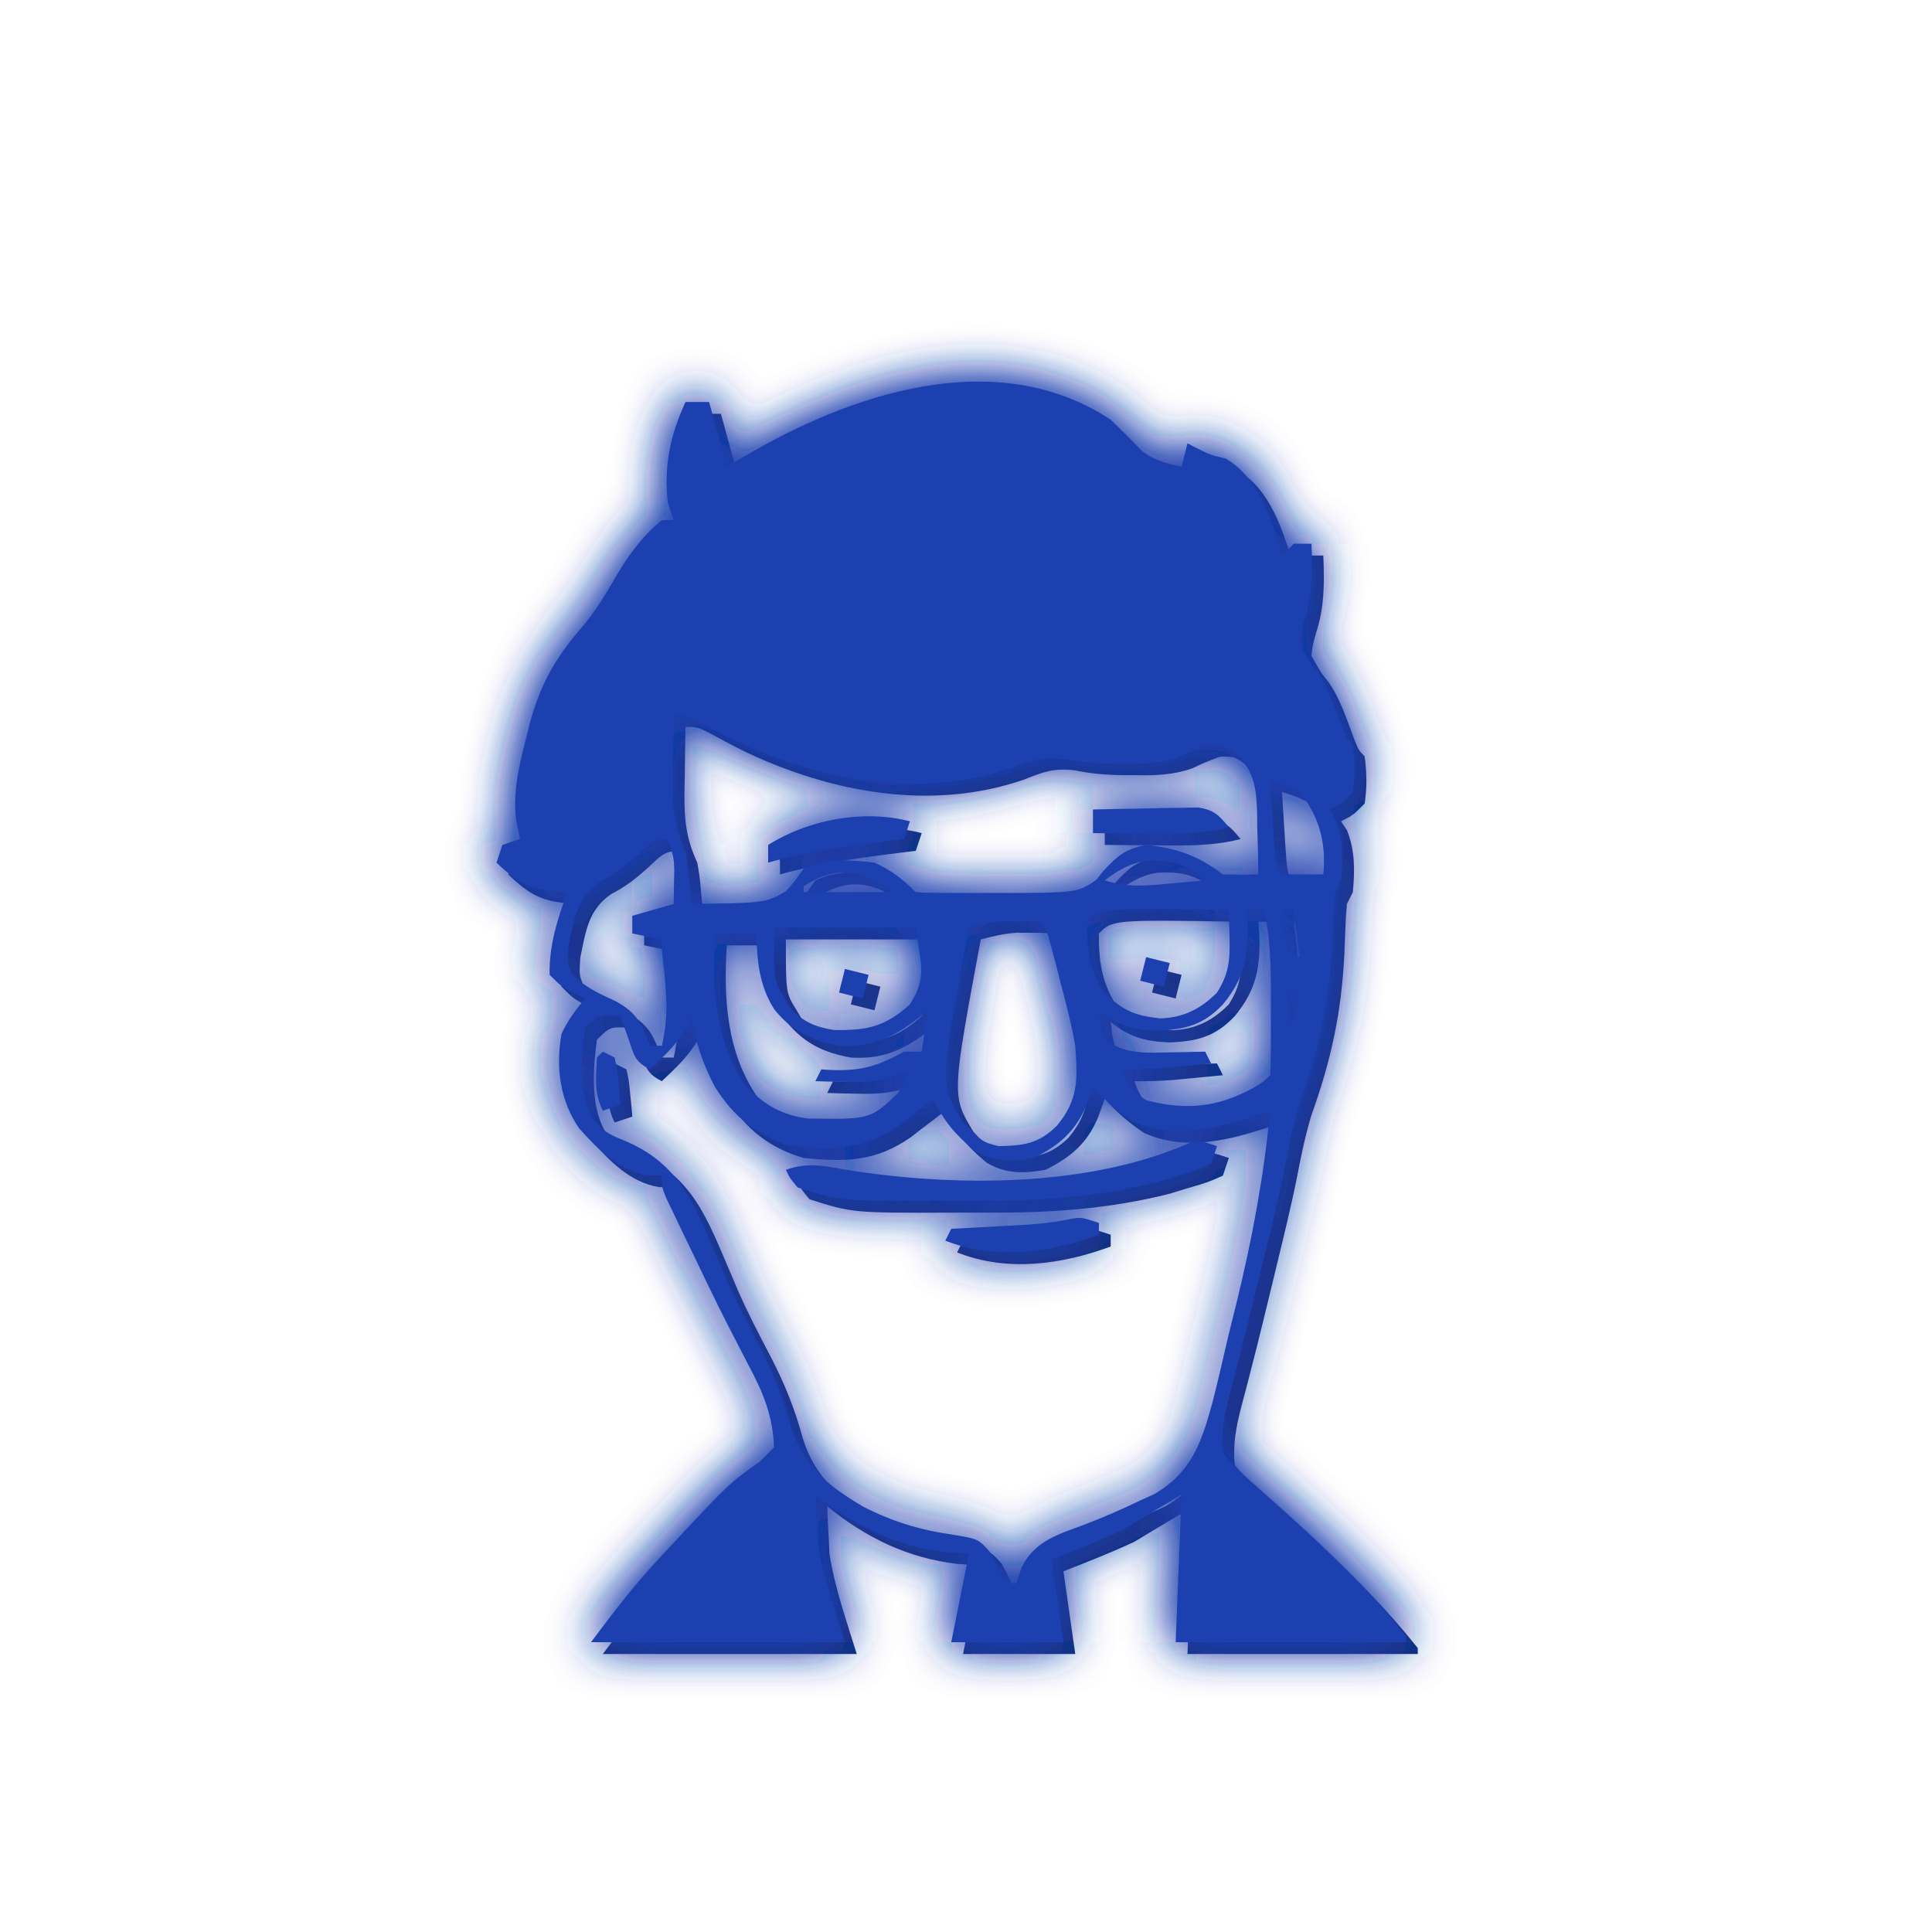
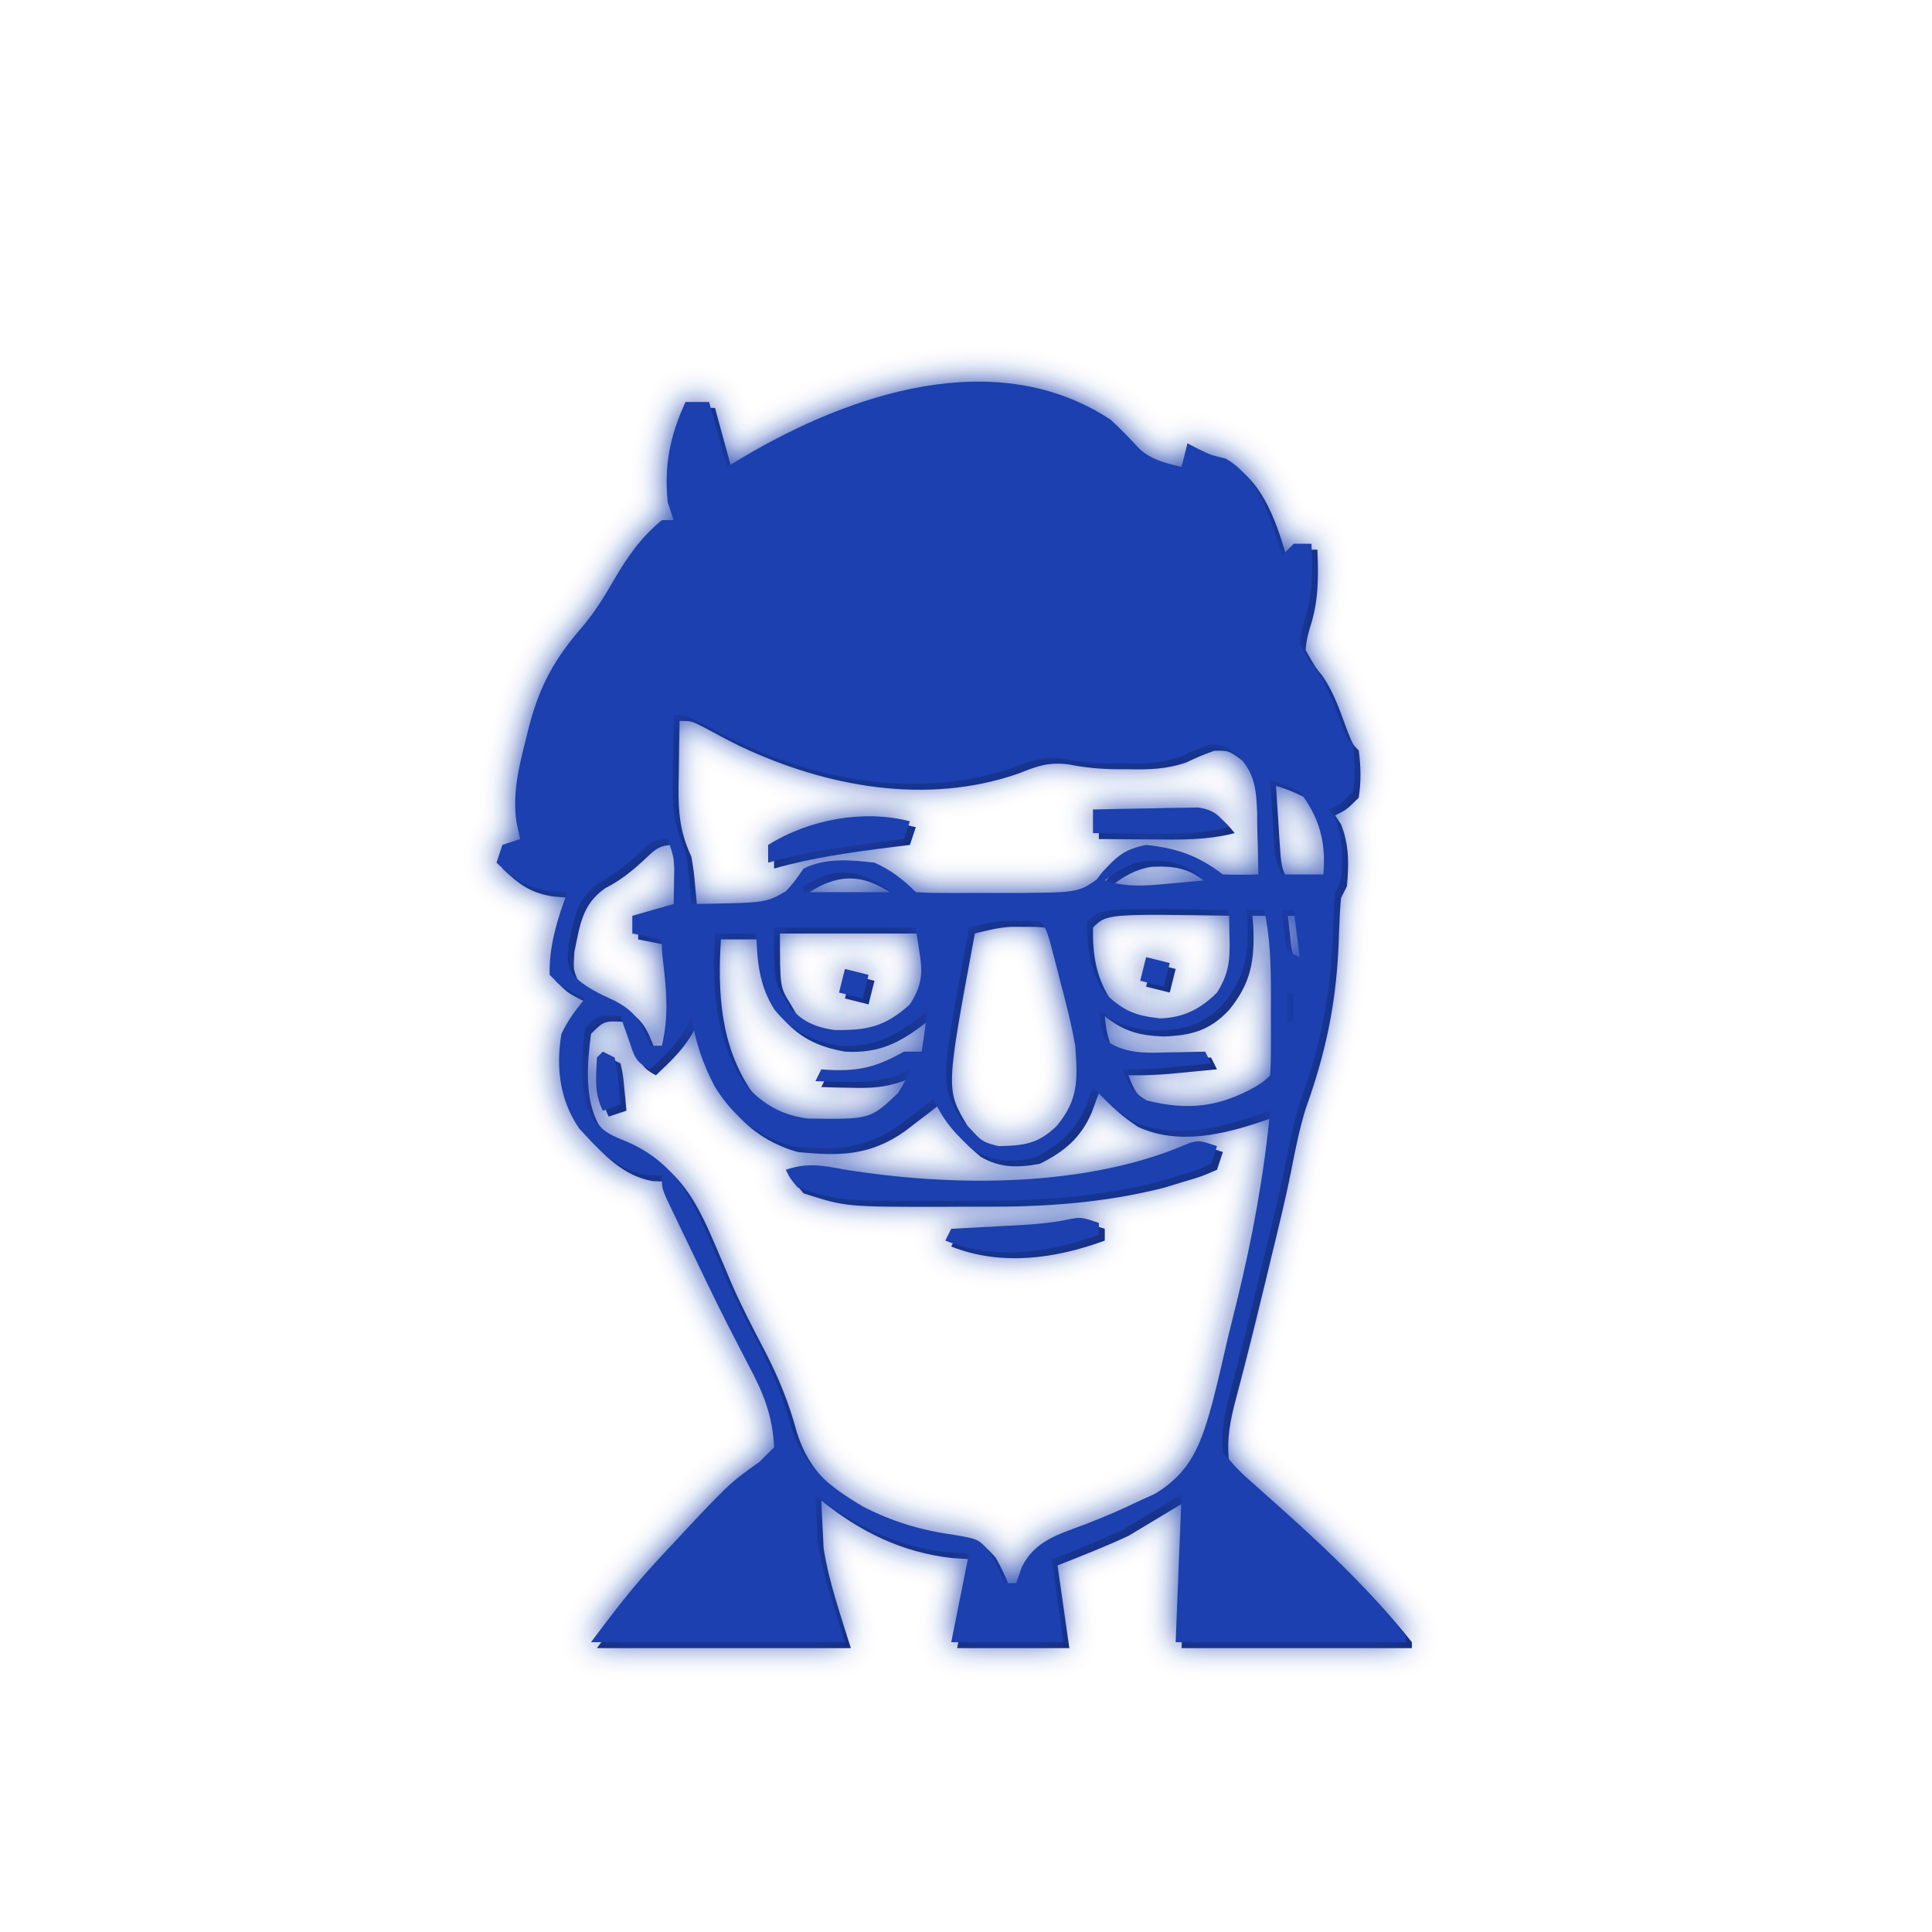
<svg xmlns="http://www.w3.org/2000/svg" version="1.1" width="229" height="229" viewBox="0 0 229 229">
  <defs>
    <filter id="glow">
-       <feGaussianBlur stdDeviation="4" result="blur" />
+       <feGaussianBlur stdDeviation="2.5" result="blur" />
      <feMerge>
-         <feMergeNode in="blur" />
        <feMergeNode in="blur" />
        <feMergeNode in="SourceGraphic" />
      </feMerge>
    </filter>
  </defs>
  <g transform="translate(34.35,34.35) scale(0.7)">
-     <g transform="translate(2,2)">
+     <g transform="translate(1,1)">
      <path d="M0 0 C1.594 1.498 3.067 3.062 4.547 4.672 C6.82 6.75 9.036 7.294 12 8 C12.33 6.68 12.66 5.36 13 4 C13.557 4.289 14.114 4.577 14.688 4.875 C17 6 17 6 19.438 6.562 C25.017 9.692 27.326 17.066 29 23 C29.66 22.34 30.32 21.68 31 21 C31.99 21 32.98 21 34 21 C34.194 25.656 34.216 29.729 32.75 34.188 C32.195 36.176 32.195 36.176 32 38 C33.625 40.875 33.625 40.875 34.777 42.285 C36.863 45.211 37.913 48.58 39.168 51.926 C40 54 40 54 41 55 C41.37 57.704 41.417 60.302 41 63 C39 65 39 65 37 66 C37.33 66.495 37.66 66.99 38 67.5 C39.392 70.98 39.345 74.29 39 78 C38.67 78.66 38.34 79.32 38 80 C37.873 81.268 37.798 82.542 37.754 83.816 C37.723 84.576 37.691 85.336 37.659 86.119 C37.627 86.925 37.595 87.732 37.562 88.562 C37.084 98.337 35.321 106.492 32 115.715 C30.939 119.2 30.24 122.657 29.554 126.232 C28.554 131.229 27.326 136.173 26.125 141.125 C25.863 142.217 25.6 143.308 25.33 144.433 C24.156 149.299 22.969 154.161 21.719 159.008 C21.532 159.736 21.345 160.464 21.152 161.214 C20.813 162.525 20.468 163.834 20.118 165.141 C19.248 168.497 18.658 171.534 19 175 C20.603 176.924 22.115 178.377 24 180 C25.585 181.414 27.169 182.831 28.75 184.25 C29.181 184.636 29.613 185.021 30.057 185.419 C37.15 191.788 44.066 198.521 50 206 C50 206.33 50 206.66 50 207 C37.13 207 24.26 207 11 207 C11.33 198.75 11.66 190.5 12 182 C8.7 183.98 5.4 185.96 2 188 C-1.951 189.843 -5.941 191.395 -10 193 C-9.67 195.31 -9.67 195.31 -8 207 C-14.27 207 -20.54 207 -27 207 C-26.01 202.05 -25.02 197.1 -24 192 C-25.279 191.917 -26.558 191.835 -27.875 191.75 C-36.335 190.792 -43.427 187.311 -50 182 C-49.938 183.73 -49.848 185.459 -49.75 187.188 C-49.704 188.15 -49.657 189.113 -49.609 190.105 C-48.707 195.873 -46.717 201.421 -45 207 C-59.19 207 -73.38 207 -88 207 C-84.307 202.076 -80.79 197.455 -76.625 193 C-76.152 192.489 -75.678 191.979 -75.191 191.453 C-64.663 180.153 -64.663 180.153 -59.438 176.438 C-59.035 176.035 -59.035 176.035 -57 174 C-57.225 168.56 -58.894 164.614 -61.438 159.875 C-62.157 158.485 -62.874 157.095 -63.59 155.703 C-63.975 154.957 -64.36 154.212 -64.757 153.443 C-67.081 148.874 -69.29 144.25 -71.5 139.625 C-71.945 138.703 -72.391 137.781 -72.849 136.832 C-73.055 136.402 -73.055 136.402 -74.094 134.227 C-74.462 133.459 -74.83 132.692 -75.209 131.901 C-76 130 -76 130 -76 128 C-76.825 127.979 -77.65 127.959 -78.5 127.938 C-83.416 127.108 -86.763 123.573 -90 120 C-93.286 115.241 -93.972 109.647 -93 104 C-91.889 101.654 -90.664 100.028 -89 98 C-89.619 97.711 -90.237 97.422 -90.875 97.125 C-93 96 -93 96 -95 94 C-95.131 89.164 -93.681 84.481 -92 80 C-93.052 79.918 -94.104 79.835 -95.188 79.75 C-99.176 79.207 -101.102 77.722 -104 75 C-103.67 74.01 -103.34 73.02 -103 72 C-102.505 71.835 -102.505 71.835 -100 71 C-100.206 70.051 -100.412 69.103 -100.625 68.125 C-101.32 63.188 -100.211 58.78 -99 54 C-98.781 53.125 -98.562 52.249 -98.336 51.348 C-96.543 44.797 -94.07 40.379 -89.625 35.25 C-87.391 32.653 -85.713 29.902 -84 26.938 C-81.691 22.991 -79.514 19.929 -76 17 C-75.34 17 -74.68 17 -74 17 C-74.33 16.01 -74.66 15.02 -75 14 C-75.645 7.709 -74.618 2.718 -72 -3 C-70.68 -3 -69.36 -3 -68 -3 C-67.01 0.63 -66.02 4.26 -65 8 C-64.117 7.469 -63.234 6.938 -62.324 6.391 C-44.168 -4.371 -19.445 -12.798 0 0 Z M-74 50 C-74.058 52.896 -74.094 55.791 -74.125 58.688 C-74.142 59.504 -74.159 60.321 -74.176 61.162 C-74.212 65.648 -73.919 68.872 -72 73 C-71.586 75.457 -71.586 75.457 -71.375 77.812 C-71.3 78.603 -71.225 79.393 -71.148 80.207 C-71.099 80.799 -71.05 81.39 -71 82 C-58.4 81.812 -58.4 81.812 -55.027 79.855 C-53.75 78.5 -53.75 78.5 -52 76 C-48.297 74.149 -44.041 74.53 -40 75 C-37.241 76.211 -35.141 77.859 -33 80 C-31.448 80.099 -29.891 80.131 -28.336 80.133 C-27.857 80.133 -27.857 80.133 -25.434 80.137 C-24.929 80.135 -24.929 80.135 -22.375 80.125 C-21.882 80.127 -21.882 80.127 -19.387 80.137 C-5.598 80.118 -5.598 80.118 -2.398 77.879 C-2.061 77.444 -1.723 77.01 -1.375 76.562 C1.176 73.81 2.347 72.747 6 72 C11.262 72.548 14.804 73.817 19 77 C20.999 77.055 23.001 77.06 25 77 C24.977 74.269 24.9 71.542 24.812 68.812 C24.807 68.044 24.801 67.275 24.795 66.482 C24.642 62.527 24.402 59.891 21.605 56.945 C19 55 19 55 16.5 55.062 C14 56 14 56 11.777 57.047 C8.48 58.178 5.501 58.258 2.062 58.188 C1.468 58.187 0.873 58.186 0.26 58.186 C-2.623 58.157 -5.258 57.947 -8.086 57.367 C-11.586 56.926 -13.427 57.645 -16.688 58.938 C-32.225 64.301 -49.101 61.185 -63.656 54.332 C-65.73 53.315 -67.748 52.245 -69.777 51.137 C-72 50 -72 50 -74 50 Z M27 61 C27.141 63.292 27.287 65.584 27.438 67.875 C27.477 68.526 27.516 69.177 27.557 69.848 C27.887 74.773 27.887 74.773 29 77 C31.31 77 33.62 77 36 77 C36.529 71.715 35.328 67.234 32 63 C29.355 61.766 29.355 61.766 27 61 Z M-80.312 73.812 C-82.375 75.689 -84.1 77.051 -86.598 78.332 C-90.536 81.067 -90.854 84.608 -91.816 89.113 C-92 92 -92 92 -91.277 93.793 C-89.086 96.083 -86.757 97.112 -83.875 98.438 C-80.129 100.474 -79.551 102.121 -78 106 C-77.34 106 -76.68 106 -76 106 C-74.865 101.208 -75.162 97.05 -75.746 92.172 C-76 90 -76 90 -76 88 C-77.65 87.67 -79.3 87.34 -81 87 C-81 86.01 -81 85.02 -81 84 C-78.69 83.34 -76.38 82.68 -74 82 C-73.973 80.729 -73.954 79.458 -73.938 78.188 C-73.926 77.48 -73.914 76.772 -73.902 76.043 C-74 74 -74 74 -75 71 C-77.702 71 -78.339 72.014 -80.312 73.812 Z M-1 78 C2.637 79.215 6 78.921 9.75 78.562 C10.352 78.51 10.954 78.458 11.574 78.404 C13.05 78.275 14.525 78.139 16 78 C12.49 75.045 10.446 74.545 5.973 74.695 C3.181 75.127 1.236 76.323 -1 78 Z M-52 79 C-52 79.33 -52 79.66 -52 80 C-47.05 80 -42.1 80 -37 80 C-42.097 76.177 -46.4 75.416 -52 79 Z M-4 85 C-4.046 89.493 -3.561 93.091 -1.188 96.938 C2.091 100.028 3.86 100.873 8.375 101.375 C12.312 101.256 15.228 99.78 18 97 C20.011 93.857 20.222 91.442 20.125 87.75 C20.116 87.304 20.116 87.304 20.07 85.047 C20.047 84.371 20.024 83.696 20 83 C-1.66 82.66 -1.66 82.66 -4 85 Z M23 83 C23.046 83.568 23.093 84.137 23.141 84.723 C23.412 90.523 22.756 94.469 19 99 C15.723 102.462 12.656 103.269 7.938 103.438 C3.888 103.285 1.238 102.59 -2 100 C-1.75 102.375 -1.75 102.375 -1 105 C2.364 107.394 5.781 107.238 9.75 107.125 C10.051 107.12 10.051 107.12 11.574 107.098 C13.05 107.074 14.525 107.038 16 107 C16.33 107.66 16.66 108.32 17 109 C15.25 109.169 13.5 109.335 11.75 109.5 C10.775 109.593 9.801 109.686 8.797 109.781 C6.512 109.96 4.289 110.044 2 110 C2.957 112.611 3.656 113.792 6.062 115.25 C12.979 117.016 18.225 116.429 24.469 112.973 C26 112 26 112 27 111 C27.099 109.436 27.131 107.868 27.133 106.301 C27.134 105.338 27.135 104.376 27.137 103.385 C27.135 102.878 27.135 102.878 27.125 100.312 C27.129 99.318 27.133 98.323 27.137 97.299 C27.13 92.414 27.026 87.782 26 83 C25.01 83 24.02 83 23 83 Z M29 83 C29.124 84.134 29.247 85.269 29.375 86.438 C29.445 87.076 29.514 87.714 29.586 88.371 C29.723 88.909 29.859 89.446 30 90 C30.66 90.33 31.32 90.66 32 91 C31.67 88.36 31.34 85.72 31 83 C30.34 83 29.68 83 29 83 Z M-24 86 C-28.932 112.465 -28.932 112.465 -25.25 118.562 C-21.824 122.274 -21.824 122.274 -19 123 C-14.688 122.922 -12.238 122.613 -9.125 119.562 C-5.406 115.078 -5.592 111.654 -6 106 C-6.626 102.446 -7.505 98.985 -8.438 95.5 C-8.668 94.595 -8.898 93.69 -9.135 92.758 C-10.845 86.155 -10.845 86.155 -12 85 C-13.707 84.867 -13.707 84.867 -15.812 84.875 C-16.156 84.874 -16.156 84.874 -17.895 84.867 C-20.042 85.003 -21.924 85.454 -24 86 Z M-57 86 C-57 95.062 -57 95.062 -55.25 97.875 C-54.925 98.429 -54.6 98.984 -54.266 99.555 C-52.165 101.953 -49.971 102.848 -46.852 103.336 C-41.243 103.434 -38.213 102.802 -34 99 C-30.989 94.287 -32.23 92.16 -33 86 C-40.92 86 -48.84 86 -57 86 Z M-67 87 C-67.575 96.013 -67.067 105.111 -61.762 112.793 C-58.717 116.007 -55.565 117.813 -51.195 118.336 C-40.718 118.469 -40.718 118.469 -36 114 C-34.625 111.75 -34.625 111.75 -34 110 C-34.705 110.327 -35.41 110.655 -36.137 110.992 C-39.239 112.084 -41.54 112.204 -44.812 112.125 C-45.3 112.116 -45.3 112.116 -47.77 112.07 C-48.506 112.047 -49.242 112.024 -50 112 C-49.67 111.34 -49.34 110.68 -49 110 C-48.492 110.035 -47.984 110.07 -47.461 110.105 C-42.309 110.308 -39.472 109.496 -35 107 C-34.01 107 -33.02 107 -32 107 C-31.67 104.69 -31.34 102.38 -31 100 C-31.413 100.349 -31.825 100.699 -32.25 101.059 C-36.663 104.536 -40.304 106.348 -46 106 C-50.632 105.177 -53.955 103.561 -56.938 99.875 C-59.518 95.831 -59.882 91.714 -60 87 C-62.31 87 -64.62 87 -67 87 Z M-73 95 C-72 98 -72 98 -72 98 Z M30 97 C30 98.65 30 100.3 30 102 C30.33 102 30.66 102 31 102 C31 100.35 31 98.7 31 97 C30.67 97 30.34 97 30 97 Z M-89 103 C-89.633 107.915 -90.146 113.89 -87.688 118.375 C-86.136 120.332 -84.979 121.008 -82.637 121.949 C-72.768 125.927 -70.384 133.165 -66.355 142.52 C-65.963 143.447 -65.57 144.375 -65.166 145.331 C-63.491 149.167 -61.565 152.856 -59.625 156.562 C-57.236 161.167 -55.476 165.491 -54.125 170.5 C-52.046 177.213 -47.913 180.473 -42 184 C-36.963 186.604 -32.223 188.016 -26.625 188.812 C-22.437 189.517 -22.437 189.517 -20.484 191.676 C-19.489 193.424 -18.678 195.108 -18 197 C-17.34 197 -16.68 197 -16 197 C-15.683 196.091 -15.366 195.182 -15.039 194.246 C-12.805 189.793 -8.82 188.743 -4.375 187.062 C-1.178 185.833 1.92 184.501 5 183 C5.787 182.645 6.573 182.289 7.384 181.923 C13.716 178.206 15.36 173.222 17.215 166.473 C18.185 162.683 19.063 158.875 19.938 155.062 C20.407 153.157 20.879 151.253 21.354 149.35 C23.978 138.624 25.953 127.993 27 117 C26.335 117.231 25.67 117.461 24.985 117.699 C18.132 120.025 10.526 121.906 3.625 118.75 C1.067 117.044 -0.951 115.286 -3 113 C-3.392 114.073 -3.784 115.145 -4.188 116.25 C-6.029 120.582 -8.801 122.901 -13 125 C-16.666 125.666 -19.752 125.744 -23.012 123.801 C-26.203 121.145 -28.291 118.816 -30 115 C-30.531 115.41 -31.062 115.82 -31.609 116.242 C-32.316 116.781 -33.022 117.32 -33.75 117.875 C-34.446 118.409 -35.142 118.942 -35.859 119.492 C-41.736 123.632 -46.919 123.727 -54 123 C-59.764 121.34 -63.835 118.054 -67 113 C-69.045 109.132 -70.342 105.343 -71 101 C-71.227 101.557 -71.454 102.114 -71.688 102.688 C-73.391 105.689 -75.497 107.629 -78 110 C-80.61 108.695 -80.681 107.642 -81.625 104.938 C-81.885 104.204 -82.146 103.471 -82.414 102.715 C-82.607 102.149 -82.801 101.583 -83 101 C-86.75 100.75 -86.75 100.75 -89 103 Z " fill="#142d7a" transform="translate(139,22)" />
      <path d="M0 0 C3.271 -0.087 6.541 -0.14 9.812 -0.188 C10.741 -0.213 11.67 -0.238 12.627 -0.264 C13.073 -0.269 13.073 -0.269 15.332 -0.293 C15.743 -0.301 15.743 -0.301 17.823 -0.341 C20.475 0.074 21.333 0.955 23 3 C18.229 4.234 13.575 4.113 8.688 4.062 C7.852 4.058 7.016 4.053 6.154 4.049 C4.103 4.037 2.051 4.021 0 4 C0 2.68 0 1.36 0 0 Z " fill="#142d7a" transform="translate(136,88)" />
      <path d="M0 0 C-0.33 0.99 -0.66 1.98 -1 3 C-1.99 3.121 -2.98 3.242 -4 3.367 C-10.79 4.221 -17.403 5.115 -24 7 C-24 6.01 -24 5.02 -24 4 C-17.149 -0.306 -7.852 -2.047 0 0 Z " fill="#142d7a" transform="translate(105,90)" />
      <path d="M0 0 C0.66 0.165 0.66 0.165 4 1 C3.67 2.32 3.34 3.64 3 5 C1.68 4.67 0.36 4.34 -1 4 C-0.67 2.68 -0.34 1.36 0 0 Z " fill="#142d7a" transform="translate(145,113)" />
      <path d="M0 0 C0.66 0.165 0.66 0.165 4 1 C3.67 2.32 3.34 3.64 3 5 C1.68 4.67 0.36 4.34 -1 4 C-0.67 2.68 -0.34 1.36 0 0 Z " fill="#142d7a" transform="translate(94,115)" />
      <path d="M0 0 C0.66 0.33 1.32 0.66 2 1 C2.414 2.848 2.414 2.848 2.625 5.062 C2.7 5.796 2.775 6.529 2.852 7.285 C2.901 7.851 2.95 8.417 3 9 C2.01 9.33 1.02 9.66 0 10 C-1.517 6.965 -1.123 4.38 -1 1 C-0.67 0.67 -0.34 0.34 0 0 Z " fill="#142d7a" transform="translate(53,129)" />
      <path d="M0 0 C-0.33 0.99 -0.66 1.98 -1 3 C-3.484 4.098 -3.484 4.098 -6.75 5.062 C-7.797 5.383 -8.843 5.704 -9.922 6.035 C-20.247 8.659 -30.402 9.326 -40.993 9.261 C-43.064 9.25 -45.134 9.261 -47.205 9.273 C-63.816 9.294 -63.816 9.294 -71 7 C-72.321 5.427 -72.321 5.427 -73 4 C-69.447 2.79 -66.902 3.243 -63.25 3.938 C-44.88 6.924 -22.039 7.094 -4.727 -0.501 C-3 -1 -3 -1 0 0 Z " fill="#142d7a" transform="translate(157,145)" />
      <path d="M0 0 C0 0.66 0 1.32 0 2 C-8.391 5.079 -17.531 6.348 -26 3 C-25.67 2.34 -25.34 1.68 -25 1 C-24.756 0.987 -24.756 0.987 -23.519 0.924 C-21.283 0.807 -19.048 0.685 -16.812 0.562 C-16.044 0.523 -15.275 0.484 -14.482 0.443 C-11.289 0.265 -8.273 0.057 -5.137 -0.598 C-3 -1 -3 -1 0 0 Z " fill="#142d7a" transform="translate(137,158)" />
    </g>
    <g filter="url(#glow)">
      <path d="M0 0 C1.594 1.498 3.067 3.062 4.547 4.672 C6.82 6.75 9.036 7.294 12 8 C12.33 6.68 12.66 5.36 13 4 C13.557 4.289 14.114 4.577 14.688 4.875 C17 6 17 6 19.438 6.562 C25.017 9.692 27.326 17.066 29 23 C29.66 22.34 30.32 21.68 31 21 C31.99 21 32.98 21 34 21 C34.194 25.656 34.216 29.729 32.75 34.188 C32.195 36.176 32.195 36.176 32 38 C33.625 40.875 33.625 40.875 34.777 42.285 C36.863 45.211 37.913 48.58 39.168 51.926 C40 54 40 54 41 55 C41.37 57.704 41.417 60.302 41 63 C39 65 39 65 37 66 C37.33 66.495 37.66 66.99 38 67.5 C39.392 70.98 39.345 74.29 39 78 C38.67 78.66 38.34 79.32 38 80 C37.873 81.268 37.798 82.542 37.754 83.816 C37.723 84.576 37.691 85.336 37.659 86.119 C37.627 86.925 37.595 87.732 37.562 88.562 C37.084 98.337 35.321 106.492 32 115.715 C30.939 119.2 30.24 122.657 29.554 126.232 C28.554 131.229 27.326 136.173 26.125 141.125 C25.863 142.217 25.6 143.308 25.33 144.433 C24.156 149.299 22.969 154.161 21.719 159.008 C21.532 159.736 21.345 160.464 21.152 161.214 C20.813 162.525 20.468 163.834 20.118 165.141 C19.248 168.497 18.658 171.534 19 175 C20.603 176.924 22.115 178.377 24 180 C25.585 181.414 27.169 182.831 28.75 184.25 C29.181 184.636 29.613 185.021 30.057 185.419 C37.15 191.788 44.066 198.521 50 206 C50 206.33 50 206.66 50 207 C37.13 207 24.26 207 11 207 C11.33 198.75 11.66 190.5 12 182 C8.7 183.98 5.4 185.96 2 188 C-1.951 189.843 -5.941 191.395 -10 193 C-9.67 195.31 -9.67 195.31 -8 207 C-14.27 207 -20.54 207 -27 207 C-26.01 202.05 -25.02 197.1 -24 192 C-25.279 191.917 -26.558 191.835 -27.875 191.75 C-36.335 190.792 -43.427 187.311 -50 182 C-49.938 183.73 -49.848 185.459 -49.75 187.188 C-49.704 188.15 -49.657 189.113 -49.609 190.105 C-48.707 195.873 -46.717 201.421 -45 207 C-59.19 207 -73.38 207 -88 207 C-84.307 202.076 -80.79 197.455 -76.625 193 C-76.152 192.489 -75.678 191.979 -75.191 191.453 C-64.663 180.153 -64.663 180.153 -59.438 176.438 C-59.035 176.035 -59.035 176.035 -57 174 C-57.225 168.56 -58.894 164.614 -61.438 159.875 C-62.157 158.485 -62.874 157.095 -63.59 155.703 C-63.975 154.957 -64.36 154.212 -64.757 153.443 C-67.081 148.874 -69.29 144.25 -71.5 139.625 C-71.945 138.703 -72.391 137.781 -72.849 136.832 C-73.055 136.402 -73.055 136.402 -74.094 134.227 C-74.462 133.459 -74.83 132.692 -75.209 131.901 C-76 130 -76 130 -76 128 C-76.825 127.979 -77.65 127.959 -78.5 127.938 C-83.416 127.108 -86.763 123.573 -90 120 C-93.286 115.241 -93.972 109.647 -93 104 C-91.889 101.654 -90.664 100.028 -89 98 C-89.619 97.711 -90.237 97.422 -90.875 97.125 C-93 96 -93 96 -95 94 C-95.131 89.164 -93.681 84.481 -92 80 C-93.052 79.918 -94.104 79.835 -95.188 79.75 C-99.176 79.207 -101.102 77.722 -104 75 C-103.67 74.01 -103.34 73.02 -103 72 C-102.505 71.835 -102.505 71.835 -100 71 C-100.206 70.051 -100.412 69.103 -100.625 68.125 C-101.32 63.188 -100.211 58.78 -99 54 C-98.781 53.125 -98.562 52.249 -98.336 51.348 C-96.543 44.797 -94.07 40.379 -89.625 35.25 C-87.391 32.653 -85.713 29.902 -84 26.938 C-81.691 22.991 -79.514 19.929 -76 17 C-75.34 17 -74.68 17 -74 17 C-74.33 16.01 -74.66 15.02 -75 14 C-75.645 7.709 -74.618 2.718 -72 -3 C-70.68 -3 -69.36 -3 -68 -3 C-67.01 0.63 -66.02 4.26 -65 8 C-64.117 7.469 -63.234 6.938 -62.324 6.391 C-44.168 -4.371 -19.445 -12.798 0 0 Z M-74 50 C-74.058 52.896 -74.094 55.791 -74.125 58.688 C-74.142 59.504 -74.159 60.321 -74.176 61.162 C-74.212 65.648 -73.919 68.872 -72 73 C-71.586 75.457 -71.586 75.457 -71.375 77.812 C-71.3 78.603 -71.225 79.393 -71.148 80.207 C-71.099 80.799 -71.05 81.39 -71 82 C-58.4 81.812 -58.4 81.812 -55.027 79.855 C-53.75 78.5 -53.75 78.5 -52 76 C-48.297 74.149 -44.041 74.53 -40 75 C-37.241 76.211 -35.141 77.859 -33 80 C-31.448 80.099 -29.891 80.131 -28.336 80.133 C-27.857 80.133 -27.857 80.133 -25.434 80.137 C-24.929 80.135 -24.929 80.135 -22.375 80.125 C-21.882 80.127 -21.882 80.127 -19.387 80.137 C-5.598 80.118 -5.598 80.118 -2.398 77.879 C-2.061 77.444 -1.723 77.01 -1.375 76.562 C1.176 73.81 2.347 72.747 6 72 C11.262 72.548 14.804 73.817 19 77 C20.999 77.055 23.001 77.06 25 77 C24.977 74.269 24.9 71.542 24.812 68.812 C24.807 68.044 24.801 67.275 24.795 66.482 C24.642 62.527 24.402 59.891 21.605 56.945 C19 55 19 55 16.5 55.062 C14 56 14 56 11.777 57.047 C8.48 58.178 5.501 58.258 2.062 58.188 C1.468 58.187 0.873 58.186 0.26 58.186 C-2.623 58.157 -5.258 57.947 -8.086 57.367 C-11.586 56.926 -13.427 57.645 -16.688 58.938 C-32.225 64.301 -49.101 61.185 -63.656 54.332 C-65.73 53.315 -67.748 52.245 -69.777 51.137 C-72 50 -72 50 -74 50 Z M27 61 C27.141 63.292 27.287 65.584 27.438 67.875 C27.477 68.526 27.516 69.177 27.557 69.848 C27.887 74.773 27.887 74.773 29 77 C31.31 77 33.62 77 36 77 C36.529 71.715 35.328 67.234 32 63 C29.355 61.766 29.355 61.766 27 61 Z M-80.312 73.812 C-82.375 75.689 -84.1 77.051 -86.598 78.332 C-90.536 81.067 -90.854 84.608 -91.816 89.113 C-92 92 -92 92 -91.277 93.793 C-89.086 96.083 -86.757 97.112 -83.875 98.438 C-80.129 100.474 -79.551 102.121 -78 106 C-77.34 106 -76.68 106 -76 106 C-74.865 101.208 -75.162 97.05 -75.746 92.172 C-76 90 -76 90 -76 88 C-77.65 87.67 -79.3 87.34 -81 87 C-81 86.01 -81 85.02 -81 84 C-78.69 83.34 -76.38 82.68 -74 82 C-73.973 80.729 -73.954 79.458 -73.938 78.188 C-73.926 77.48 -73.914 76.772 -73.902 76.043 C-74 74 -74 74 -75 71 C-77.702 71 -78.339 72.014 -80.312 73.812 Z M-1 78 C2.637 79.215 6 78.921 9.75 78.562 C10.352 78.51 10.954 78.458 11.574 78.404 C13.05 78.275 14.525 78.139 16 78 C12.49 75.045 10.446 74.545 5.973 74.695 C3.181 75.127 1.236 76.323 -1 78 Z M-52 79 C-52 79.33 -52 79.66 -52 80 C-47.05 80 -42.1 80 -37 80 C-42.097 76.177 -46.4 75.416 -52 79 Z M-4 85 C-4.046 89.493 -3.561 93.091 -1.188 96.938 C2.091 100.028 3.86 100.873 8.375 101.375 C12.312 101.256 15.228 99.78 18 97 C20.011 93.857 20.222 91.442 20.125 87.75 C20.116 87.304 20.116 87.304 20.07 85.047 C20.047 84.371 20.024 83.696 20 83 C-1.66 82.66 -1.66 82.66 -4 85 Z M23 83 C23.046 83.568 23.093 84.137 23.141 84.723 C23.412 90.523 22.756 94.469 19 99 C15.723 102.462 12.656 103.269 7.938 103.438 C3.888 103.285 1.238 102.59 -2 100 C-1.75 102.375 -1.75 102.375 -1 105 C2.364 107.394 5.781 107.238 9.75 107.125 C10.051 107.12 10.051 107.12 11.574 107.098 C13.05 107.074 14.525 107.038 16 107 C16.33 107.66 16.66 108.32 17 109 C15.25 109.169 13.5 109.335 11.75 109.5 C10.775 109.593 9.801 109.686 8.797 109.781 C6.512 109.96 4.289 110.044 2 110 C2.957 112.611 3.656 113.792 6.062 115.25 C12.979 117.016 18.225 116.429 24.469 112.973 C26 112 26 112 27 111 C27.099 109.436 27.131 107.868 27.133 106.301 C27.134 105.338 27.135 104.376 27.137 103.385 C27.135 102.878 27.135 102.878 27.125 100.312 C27.129 99.318 27.133 98.323 27.137 97.299 C27.13 92.414 27.026 87.782 26 83 C25.01 83 24.02 83 23 83 Z M29 83 C29.124 84.134 29.247 85.269 29.375 86.438 C29.445 87.076 29.514 87.714 29.586 88.371 C29.723 88.909 29.859 89.446 30 90 C30.66 90.33 31.32 90.66 32 91 C31.67 88.36 31.34 85.72 31 83 C30.34 83 29.68 83 29 83 Z M-24 86 C-28.932 112.465 -28.932 112.465 -25.25 118.562 C-21.824 122.274 -21.824 122.274 -19 123 C-14.688 122.922 -12.238 122.613 -9.125 119.562 C-5.406 115.078 -5.592 111.654 -6 106 C-6.626 102.446 -7.505 98.985 -8.438 95.5 C-8.668 94.595 -8.898 93.69 -9.135 92.758 C-10.845 86.155 -10.845 86.155 -12 85 C-13.707 84.867 -13.707 84.867 -15.812 84.875 C-16.156 84.874 -16.156 84.874 -17.895 84.867 C-20.042 85.003 -21.924 85.454 -24 86 Z M-57 86 C-57 95.062 -57 95.062 -55.25 97.875 C-54.925 98.429 -54.6 98.984 -54.266 99.555 C-52.165 101.953 -49.971 102.848 -46.852 103.336 C-41.243 103.434 -38.213 102.802 -34 99 C-30.989 94.287 -32.23 92.16 -33 86 C-40.92 86 -48.84 86 -57 86 Z M-67 87 C-67.575 96.013 -67.067 105.111 -61.762 112.793 C-58.717 116.007 -55.565 117.813 -51.195 118.336 C-40.718 118.469 -40.718 118.469 -36 114 C-34.625 111.75 -34.625 111.75 -34 110 C-34.705 110.327 -35.41 110.655 -36.137 110.992 C-39.239 112.084 -41.54 112.204 -44.812 112.125 C-45.3 112.116 -45.3 112.116 -47.77 112.07 C-48.506 112.047 -49.242 112.024 -50 112 C-49.67 111.34 -49.34 110.68 -49 110 C-48.492 110.035 -47.984 110.07 -47.461 110.105 C-42.309 110.308 -39.472 109.496 -35 107 C-34.01 107 -33.02 107 -32 107 C-31.67 104.69 -31.34 102.38 -31 100 C-31.413 100.349 -31.825 100.699 -32.25 101.059 C-36.663 104.536 -40.304 106.348 -46 106 C-50.632 105.177 -53.955 103.561 -56.938 99.875 C-59.518 95.831 -59.882 91.714 -60 87 C-62.31 87 -64.62 87 -67 87 Z M-73 95 C-72 98 -72 98 -72 98 Z M30 97 C30 98.65 30 100.3 30 102 C30.33 102 30.66 102 31 102 C31 100.35 31 98.7 31 97 C30.67 97 30.34 97 30 97 Z M-89 103 C-89.633 107.915 -90.146 113.89 -87.688 118.375 C-86.136 120.332 -84.979 121.008 -82.637 121.949 C-72.768 125.927 -70.384 133.165 -66.355 142.52 C-65.963 143.447 -65.57 144.375 -65.166 145.331 C-63.491 149.167 -61.565 152.856 -59.625 156.562 C-57.236 161.167 -55.476 165.491 -54.125 170.5 C-52.046 177.213 -47.913 180.473 -42 184 C-36.963 186.604 -32.223 188.016 -26.625 188.812 C-22.437 189.517 -22.437 189.517 -20.484 191.676 C-19.489 193.424 -18.678 195.108 -18 197 C-17.34 197 -16.68 197 -16 197 C-15.683 196.091 -15.366 195.182 -15.039 194.246 C-12.805 189.793 -8.82 188.743 -4.375 187.062 C-1.178 185.833 1.92 184.501 5 183 C5.787 182.645 6.573 182.289 7.384 181.923 C13.716 178.206 15.36 173.222 17.215 166.473 C18.185 162.683 19.063 158.875 19.938 155.062 C20.407 153.157 20.879 151.253 21.354 149.35 C23.978 138.624 25.953 127.993 27 117 C26.335 117.231 25.67 117.461 24.985 117.699 C18.132 120.025 10.526 121.906 3.625 118.75 C1.067 117.044 -0.951 115.286 -3 113 C-3.392 114.073 -3.784 115.145 -4.188 116.25 C-6.029 120.582 -8.801 122.901 -13 125 C-16.666 125.666 -19.752 125.744 -23.012 123.801 C-26.203 121.145 -28.291 118.816 -30 115 C-30.531 115.41 -31.062 115.82 -31.609 116.242 C-32.316 116.781 -33.022 117.32 -33.75 117.875 C-34.446 118.409 -35.142 118.942 -35.859 119.492 C-41.736 123.632 -46.919 123.727 -54 123 C-59.764 121.34 -63.835 118.054 -67 113 C-69.045 109.132 -70.342 105.343 -71 101 C-71.227 101.557 -71.454 102.114 -71.688 102.688 C-73.391 105.689 -75.497 107.629 -78 110 C-80.61 108.695 -80.681 107.642 -81.625 104.938 C-81.885 104.204 -82.146 103.471 -82.414 102.715 C-82.607 102.149 -82.801 101.583 -83 101 C-86.75 100.75 -86.75 100.75 -89 103 Z " fill="#1e40af" transform="translate(139,22)" />
      <path d="M0 0 C3.271 -0.087 6.541 -0.14 9.812 -0.188 C10.741 -0.213 11.67 -0.238 12.627 -0.264 C13.073 -0.269 13.073 -0.269 15.332 -0.293 C15.743 -0.301 15.743 -0.301 17.823 -0.341 C20.475 0.074 21.333 0.955 23 3 C18.229 4.234 13.575 4.113 8.688 4.062 C7.852 4.058 7.016 4.053 6.154 4.049 C4.103 4.037 2.051 4.021 0 4 C0 2.68 0 1.36 0 0 Z " fill="#1e40af" transform="translate(136,88)" />
      <path d="M0 0 C-0.33 0.99 -0.66 1.98 -1 3 C-1.99 3.121 -2.98 3.242 -4 3.367 C-10.79 4.221 -17.403 5.115 -24 7 C-24 6.01 -24 5.02 -24 4 C-17.149 -0.306 -7.852 -2.047 0 0 Z " fill="#1e40af" transform="translate(105,90)" />
      <path d="M0 0 C0.66 0.165 0.66 0.165 4 1 C3.67 2.32 3.34 3.64 3 5 C1.68 4.67 0.36 4.34 -1 4 C-0.67 2.68 -0.34 1.36 0 0 Z " fill="#1e40af" transform="translate(145,113)" />
      <path d="M0 0 C0.66 0.165 0.66 0.165 4 1 C3.67 2.32 3.34 3.64 3 5 C1.68 4.67 0.36 4.34 -1 4 C-0.67 2.68 -0.34 1.36 0 0 Z " fill="#1e40af" transform="translate(94,115)" />
      <path d="M0 0 C0.66 0.33 1.32 0.66 2 1 C2.414 2.848 2.414 2.848 2.625 5.062 C2.7 5.796 2.775 6.529 2.852 7.285 C2.901 7.851 2.95 8.417 3 9 C2.01 9.33 1.02 9.66 0 10 C-1.517 6.965 -1.123 4.38 -1 1 C-0.67 0.67 -0.34 0.34 0 0 Z " fill="#1e40af" transform="translate(53,129)" />
      <path d="M0 0 C-0.33 0.99 -0.66 1.98 -1 3 C-3.484 4.098 -3.484 4.098 -6.75 5.062 C-7.797 5.383 -8.843 5.704 -9.922 6.035 C-20.247 8.659 -30.402 9.326 -40.993 9.261 C-43.064 9.25 -45.134 9.261 -47.205 9.273 C-63.816 9.294 -63.816 9.294 -71 7 C-72.321 5.427 -72.321 5.427 -73 4 C-69.447 2.79 -66.902 3.243 -63.25 3.938 C-44.88 6.924 -22.039 7.094 -4.727 -0.501 C-3 -1 -3 -1 0 0 Z " fill="#1e40af" transform="translate(157,145)" />
      <path d="M0 0 C0 0.66 0 1.32 0 2 C-8.391 5.079 -17.531 6.348 -26 3 C-25.67 2.34 -25.34 1.68 -25 1 C-24.756 0.987 -24.756 0.987 -23.519 0.924 C-21.283 0.807 -19.048 0.685 -16.812 0.562 C-16.044 0.523 -15.275 0.484 -14.482 0.443 C-11.289 0.265 -8.273 0.057 -5.137 -0.598 C-3 -1 -3 -1 0 0 Z " fill="#1e40af" transform="translate(137,158)" />
    </g>
  </g>
</svg>
